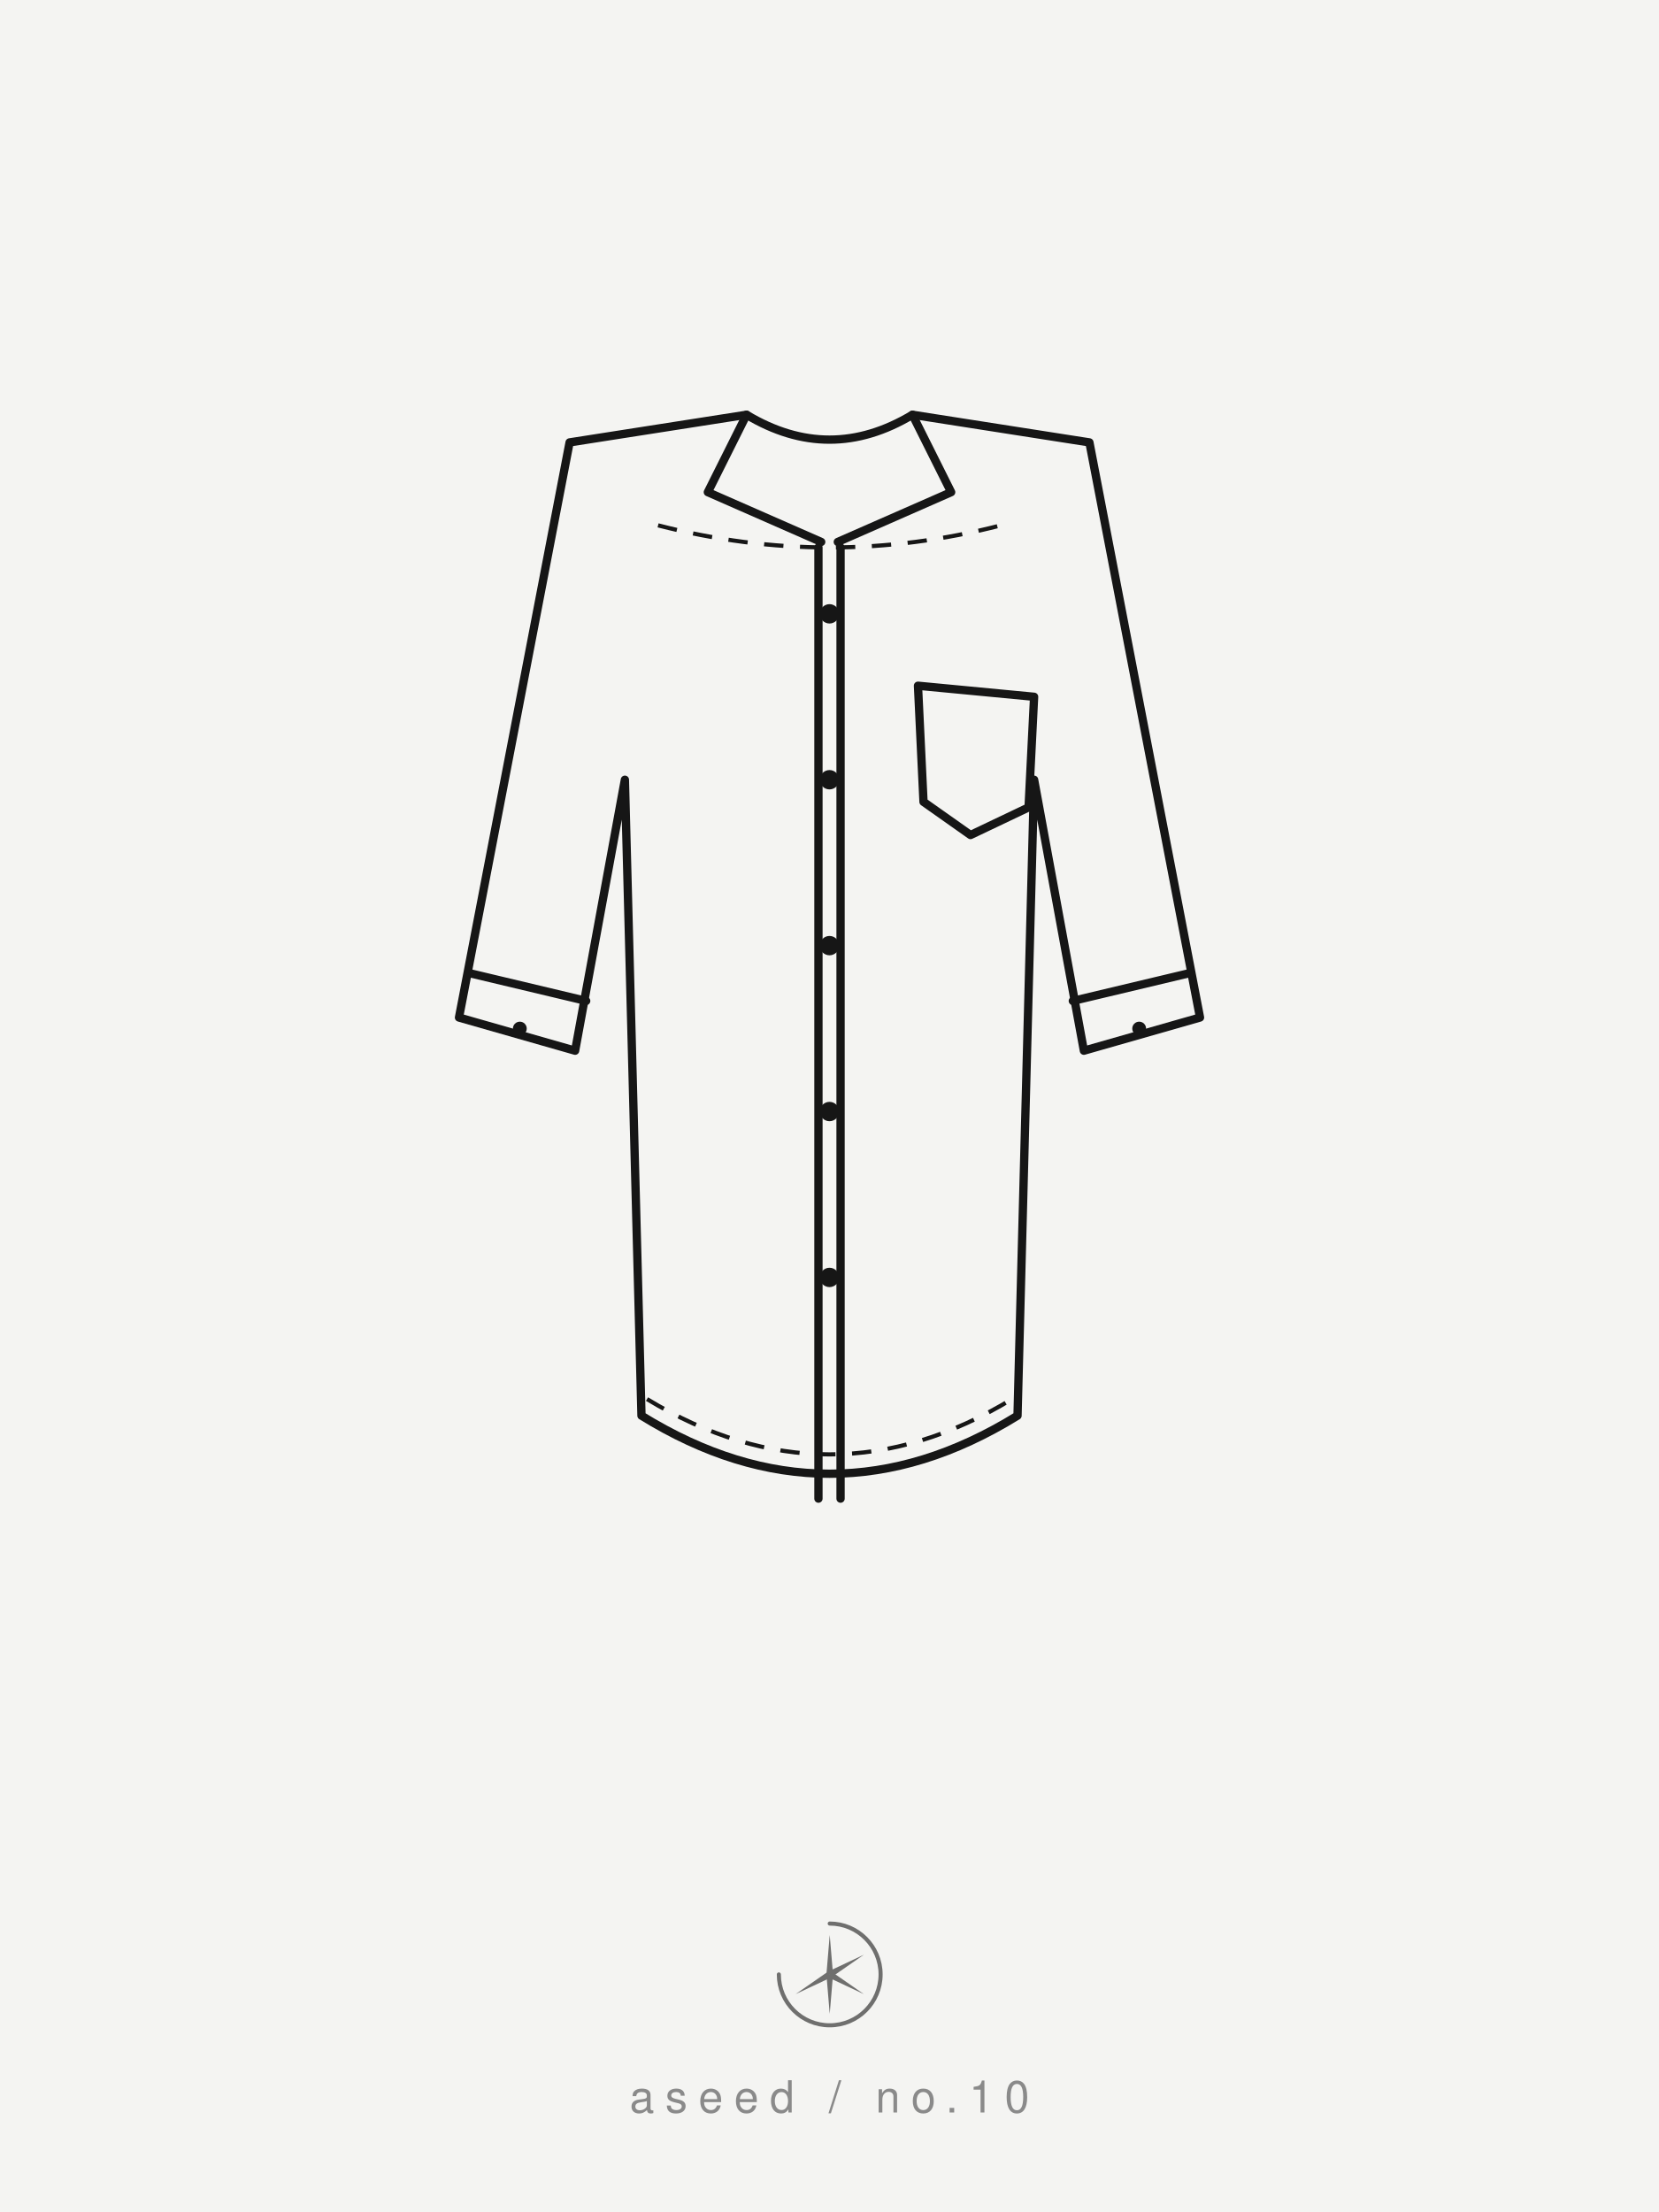
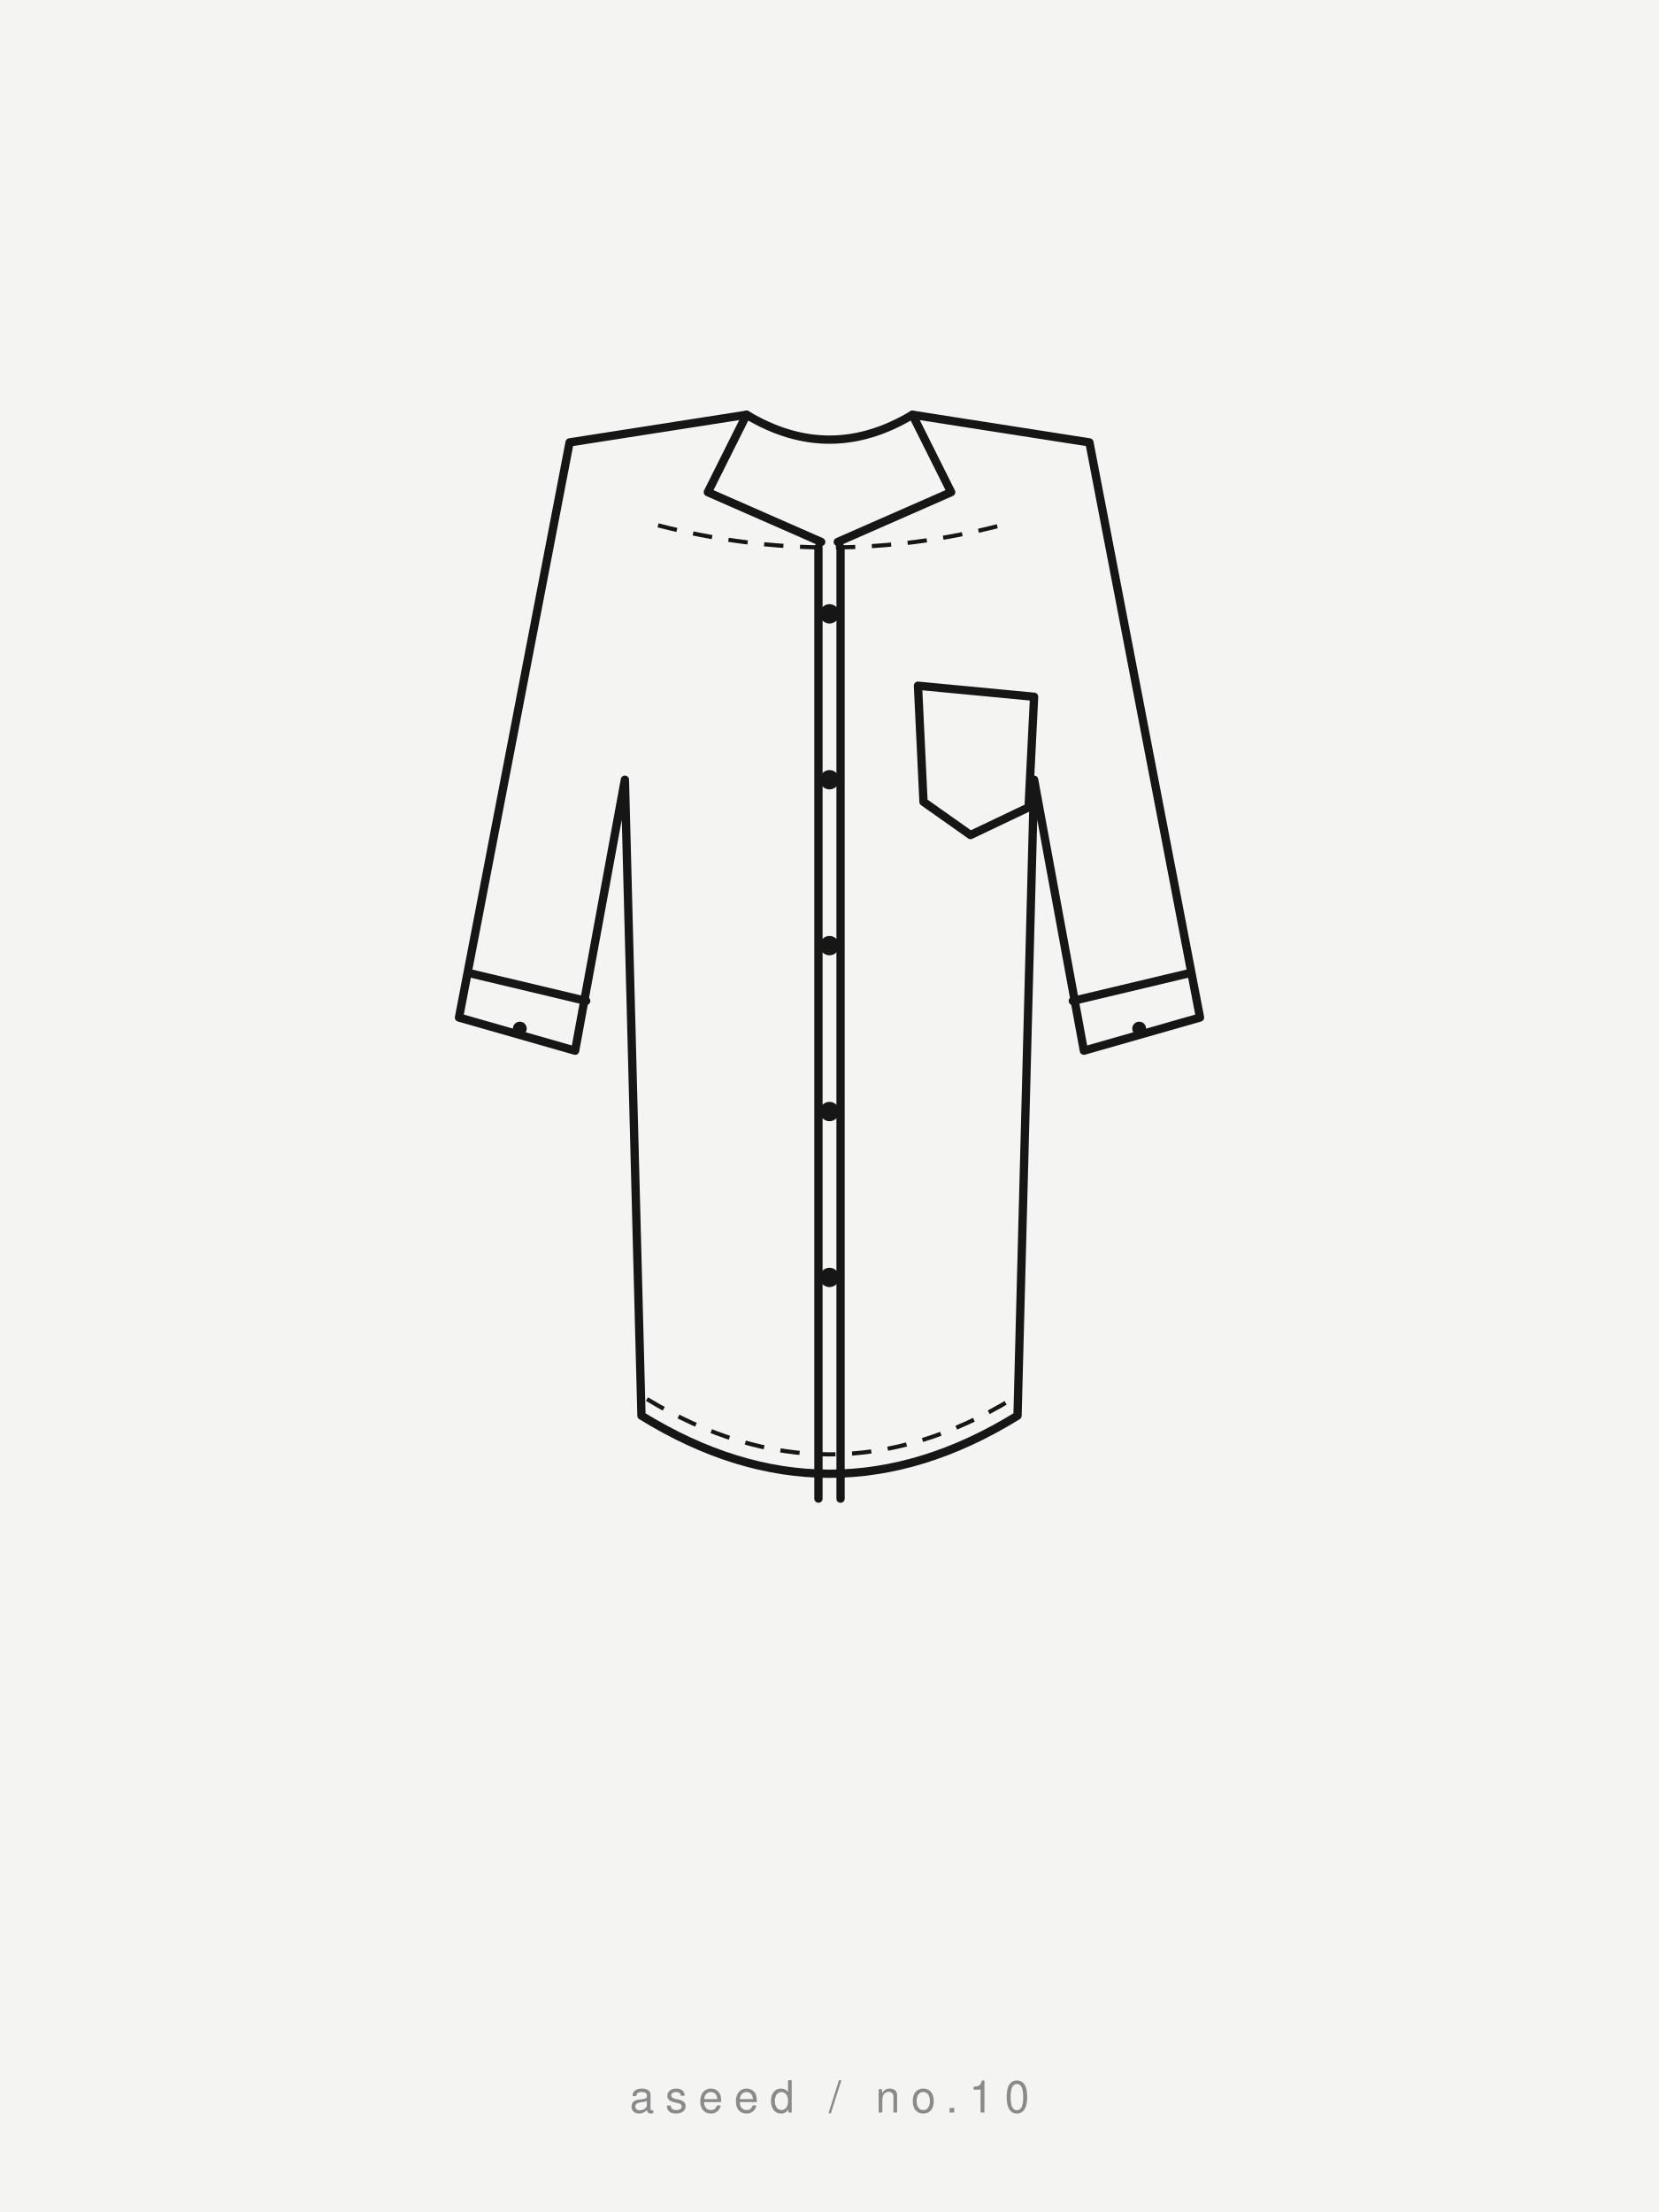
<svg xmlns="http://www.w3.org/2000/svg" viewBox="0 0 600 800">
  <rect width="600" height="800" fill="#f4f4f2" />
  <g fill="none" stroke="#161616" stroke-width="3" stroke-linecap="round" stroke-linejoin="round">
    <path d="M270,150 L206,160 L166,368 L208,380 L226,282 L232,512 Q300,554 368,512 L374,282 L392,380 L434,368 L394,160 L330,150 Q300,168 270,150 Z" />
    <path d="M270,150 L256,178 L297,196 M330,150 L344,178 L303,196" />
    <path d="M296,198 L296,542 M304,198 L304,542" />
    <path d="M332,248 L374,252 L372,292 L351,302 L334,290 Z" />
    <path d="M170,352 L212,362 M430,352 L388,362" />
  </g>
  <g fill="none" stroke="#161616" stroke-width="1.5" stroke-dasharray="7 6">
    <path d="M238,190 Q300,206 362,190" />
    <path d="M234,506 Q300,546 366,506" />
  </g>
  <g fill="#161616">
    <circle cx="300" cy="222" r="3.5" />
    <circle cx="300" cy="282" r="3.5" />
    <circle cx="300" cy="342" r="3.5" />
    <circle cx="300" cy="402" r="3.5" />
    <circle cx="300" cy="462" r="3.5" />
    <circle cx="188" cy="372" r="2.5" />
    <circle cx="412" cy="372" r="2.5" />
  </g>
-   <g fill="#161616" opacity=".6" transform="translate(278,692) scale(0.92)">
-     <path d="M24,4 A20,20 0 1 1 4,24" fill="none" stroke-linecap="round" stroke="#161616" stroke-width="1.6" />
-     <path d="M22.7,24 L24,8.5 L25.3,24 Z" />
-     <path d="M22.7,24 L24,8.5 L25.3,24 Z" transform="rotate(60 24 24)" />
-     <path d="M22.7,24 L24,8.5 L25.3,24 Z" transform="rotate(120 24 24)" />
-     <path d="M22.7,24 L24,8.5 L25.3,24 Z" transform="rotate(180 24 24)" />
-     <path d="M22.7,24 L24,8.5 L25.3,24 Z" transform="rotate(240 24 24)" />
-   </g>
  <text x="300" y="764" font-family="Helvetica, Arial, sans-serif" font-size="16" letter-spacing="4" fill="#8a8a8a" text-anchor="middle">aseed / no.10</text>
</svg>
